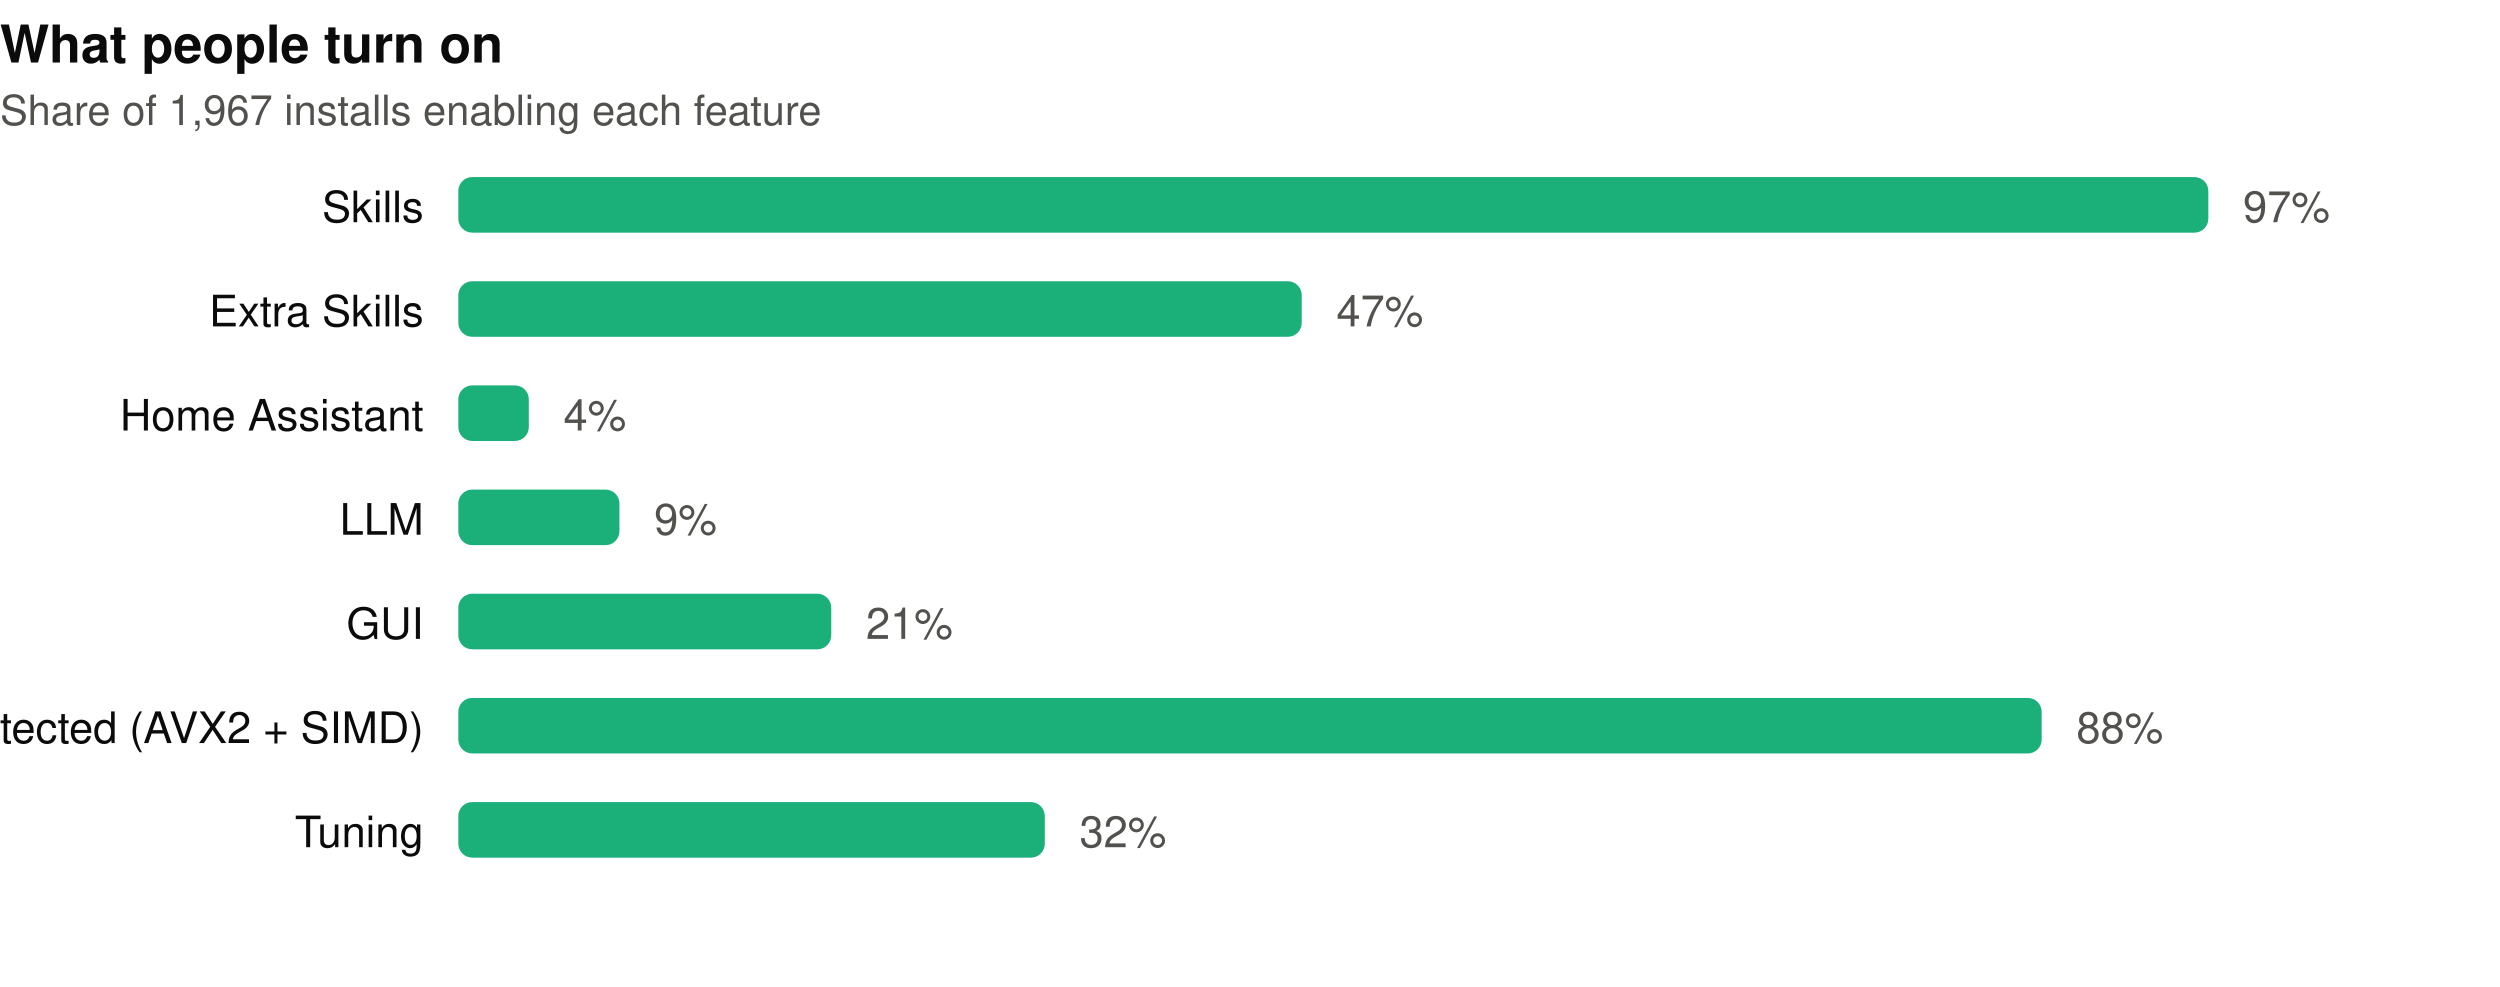
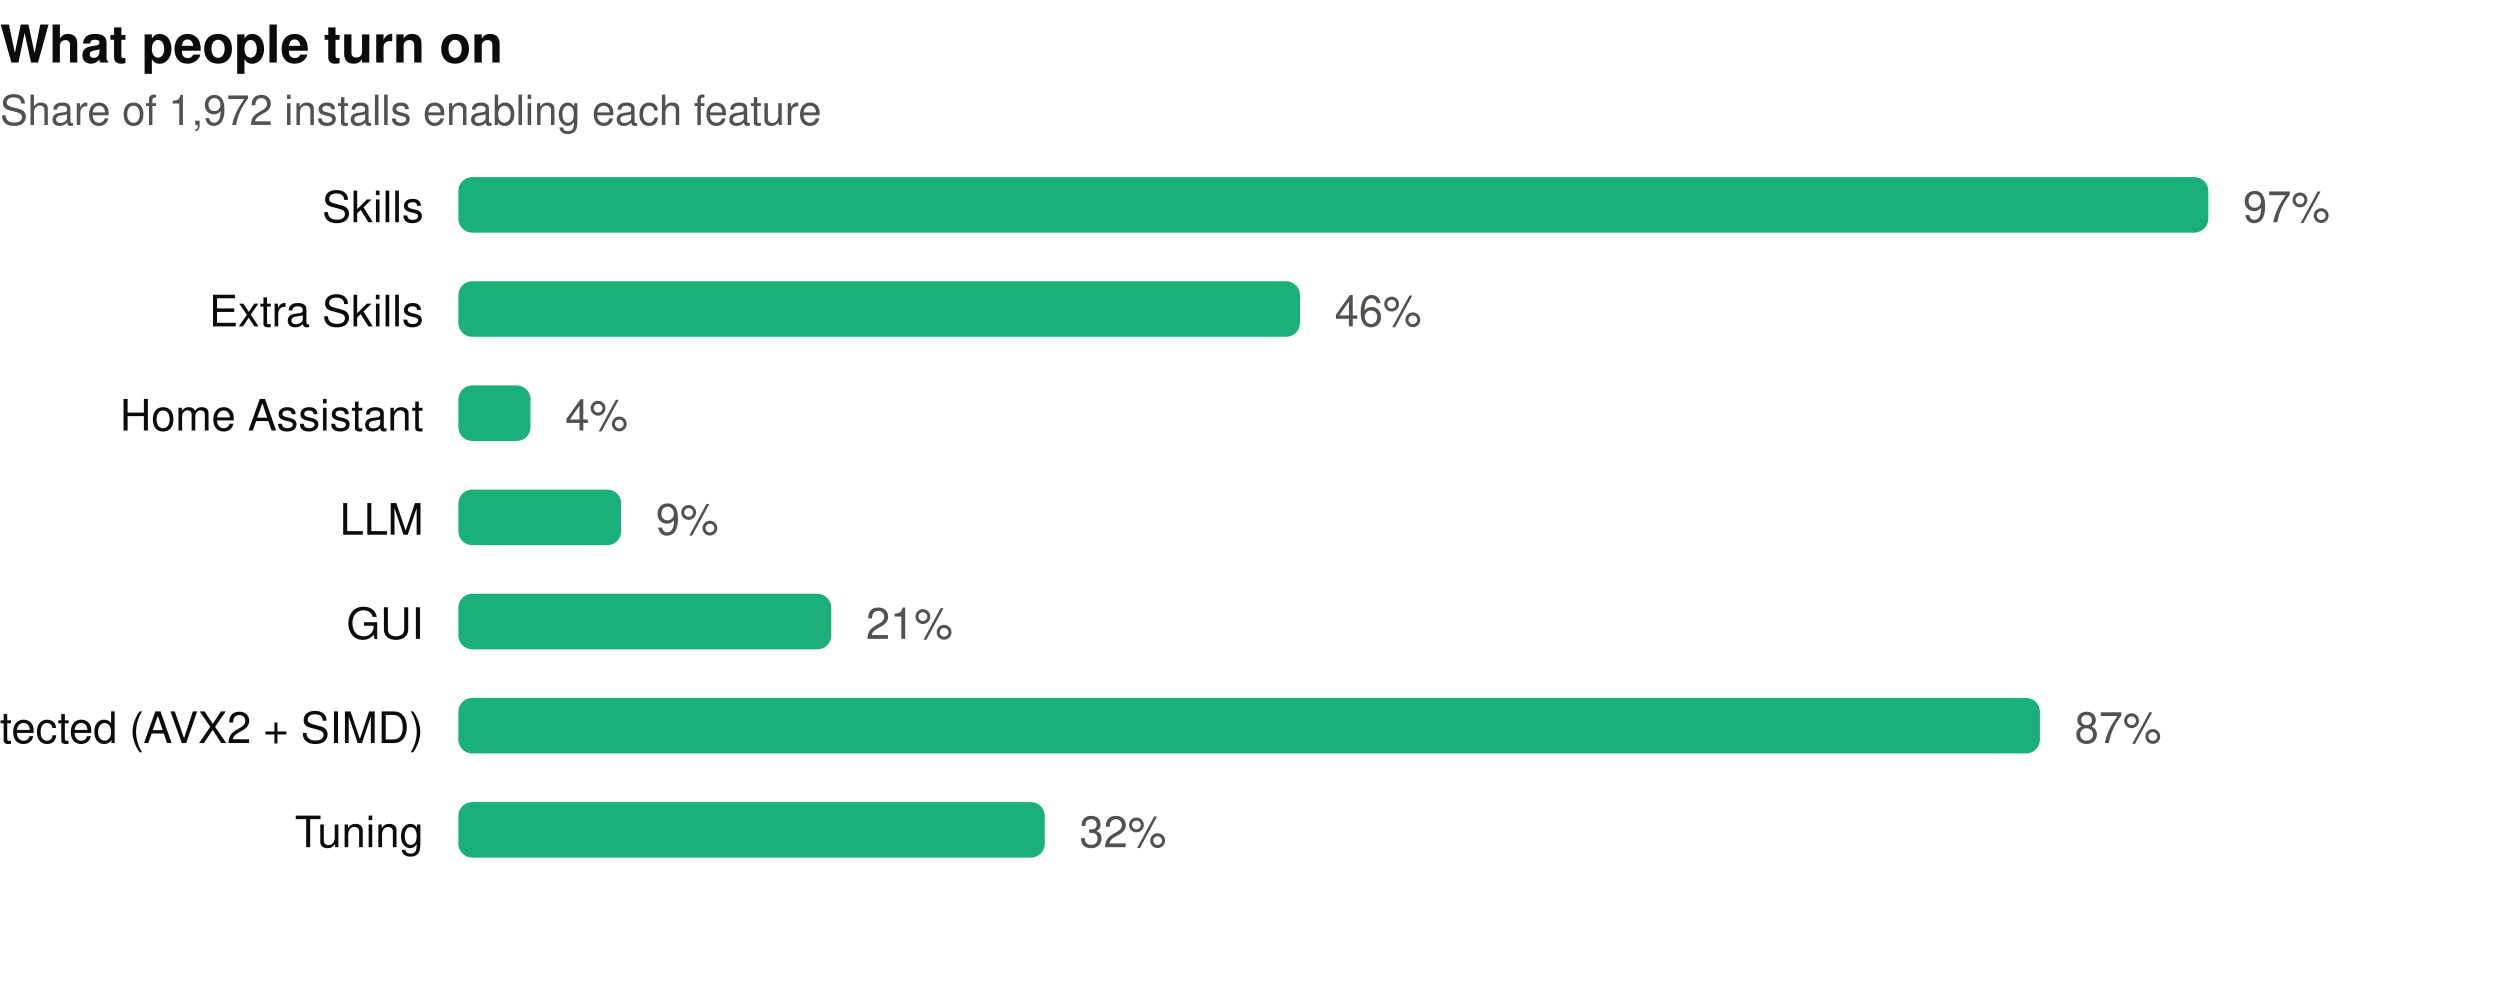
- <svg xmlns="http://www.w3.org/2000/svg" width="720" height="284" viewBox="0 0 720 284" role="img" aria-label="What people turn on. Share of 1,967 installs enabling each feature">
+ <svg xmlns="http://www.w3.org/2000/svg" width="720" height="284" viewBox="0 0 720 284" role="img" aria-label="What people turn on. Share of 1,972 installs enabling each feature">
  <text x="0" y="18" font-family="ui-sans-serif,-apple-system,BlinkMacSystemFont,'Segoe UI',Helvetica,Arial,sans-serif" font-size="15" font-weight="600" fill="#0b0b0b">What people turn on</text>
-   <text x="0" y="36" font-family="ui-sans-serif,-apple-system,BlinkMacSystemFont,'Segoe UI',Helvetica,Arial,sans-serif" font-size="12" fill="#52514e">Share of 1,967 installs enabling each feature</text>
+   <text x="0" y="36" font-family="ui-sans-serif,-apple-system,BlinkMacSystemFont,'Segoe UI',Helvetica,Arial,sans-serif" font-size="12" fill="#52514e">Share of 1,972 installs enabling each feature</text>
  <text x="122" y="64.0" text-anchor="end" font-family="ui-sans-serif,-apple-system,BlinkMacSystemFont,'Segoe UI',Helvetica,Arial,sans-serif" font-size="12.5" fill="#0b0b0b">Skills</text>
  <rect x="132" y="51.0" width="504.0" height="16" rx="4" fill="#1baf7a" />
  <text x="646.0" y="64.0" font-family="ui-sans-serif,-apple-system,BlinkMacSystemFont,'Segoe UI',Helvetica,Arial,sans-serif" font-size="12.5" fill="#52514e">97%</text>
  <text x="122" y="94.0" text-anchor="end" font-family="ui-sans-serif,-apple-system,BlinkMacSystemFont,'Segoe UI',Helvetica,Arial,sans-serif" font-size="12.5" fill="#0b0b0b">Extra Skills</text>
-   <rect x="132" y="81.0" width="242.9" height="16" rx="4" fill="#1baf7a" />
-   <text x="384.9" y="94.0" font-family="ui-sans-serif,-apple-system,BlinkMacSystemFont,'Segoe UI',Helvetica,Arial,sans-serif" font-size="12.5" fill="#52514e">47%</text>
+   <rect x="132" y="81.0" width="242.4" height="16" rx="4" fill="#1baf7a" />
+   <text x="384.4" y="94.0" font-family="ui-sans-serif,-apple-system,BlinkMacSystemFont,'Segoe UI',Helvetica,Arial,sans-serif" font-size="12.5" fill="#52514e">46%</text>
  <text x="122" y="124.0" text-anchor="end" font-family="ui-sans-serif,-apple-system,BlinkMacSystemFont,'Segoe UI',Helvetica,Arial,sans-serif" font-size="12.5" fill="#0b0b0b">Home Assistant</text>
-   <rect x="132" y="111.0" width="20.3" height="16" rx="4" fill="#1baf7a" />
-   <text x="162.3" y="124.0" font-family="ui-sans-serif,-apple-system,BlinkMacSystemFont,'Segoe UI',Helvetica,Arial,sans-serif" font-size="12.5" fill="#52514e">4%</text>
+   <rect x="132" y="111.0" width="20.8" height="16" rx="4" fill="#1baf7a" />
+   <text x="162.8" y="124.0" font-family="ui-sans-serif,-apple-system,BlinkMacSystemFont,'Segoe UI',Helvetica,Arial,sans-serif" font-size="12.5" fill="#52514e">4%</text>
  <text x="122" y="154.0" text-anchor="end" font-family="ui-sans-serif,-apple-system,BlinkMacSystemFont,'Segoe UI',Helvetica,Arial,sans-serif" font-size="12.5" fill="#0b0b0b">LLM</text>
-   <rect x="132" y="141.0" width="46.4" height="16" rx="4" fill="#1baf7a" />
-   <text x="188.4" y="154.0" font-family="ui-sans-serif,-apple-system,BlinkMacSystemFont,'Segoe UI',Helvetica,Arial,sans-serif" font-size="12.5" fill="#52514e">9%</text>
+   <rect x="132" y="141.0" width="46.9" height="16" rx="4" fill="#1baf7a" />
+   <text x="188.9" y="154.0" font-family="ui-sans-serif,-apple-system,BlinkMacSystemFont,'Segoe UI',Helvetica,Arial,sans-serif" font-size="12.5" fill="#52514e">9%</text>
  <text x="122" y="184.0" text-anchor="end" font-family="ui-sans-serif,-apple-system,BlinkMacSystemFont,'Segoe UI',Helvetica,Arial,sans-serif" font-size="12.5" fill="#0b0b0b">GUI</text>
  <rect x="132" y="171.0" width="107.4" height="16" rx="4" fill="#1baf7a" />
  <text x="249.4" y="184.0" font-family="ui-sans-serif,-apple-system,BlinkMacSystemFont,'Segoe UI',Helvetica,Arial,sans-serif" font-size="12.5" fill="#52514e">21%</text>
  <text x="122" y="214.0" text-anchor="end" font-family="ui-sans-serif,-apple-system,BlinkMacSystemFont,'Segoe UI',Helvetica,Arial,sans-serif" font-size="12.5" fill="#0b0b0b">CPU capability detected (AVX2 + SIMD)</text>
-   <rect x="132" y="201.0" width="456.0" height="16" rx="4" fill="#1baf7a" />
-   <text x="598.0" y="214.0" font-family="ui-sans-serif,-apple-system,BlinkMacSystemFont,'Segoe UI',Helvetica,Arial,sans-serif" font-size="12.5" fill="#52514e">88%</text>
+   <rect x="132" y="201.0" width="455.5" height="16" rx="4" fill="#1baf7a" />
+   <text x="597.5" y="214.0" font-family="ui-sans-serif,-apple-system,BlinkMacSystemFont,'Segoe UI',Helvetica,Arial,sans-serif" font-size="12.5" fill="#52514e">87%</text>
  <text x="122" y="244.0" text-anchor="end" font-family="ui-sans-serif,-apple-system,BlinkMacSystemFont,'Segoe UI',Helvetica,Arial,sans-serif" font-size="12.5" fill="#0b0b0b">Tuning</text>
  <rect x="132" y="231.0" width="168.9" height="16" rx="4" fill="#1baf7a" />
  <text x="310.9" y="244.0" font-family="ui-sans-serif,-apple-system,BlinkMacSystemFont,'Segoe UI',Helvetica,Arial,sans-serif" font-size="12.5" fill="#52514e">32%</text>
</svg>
